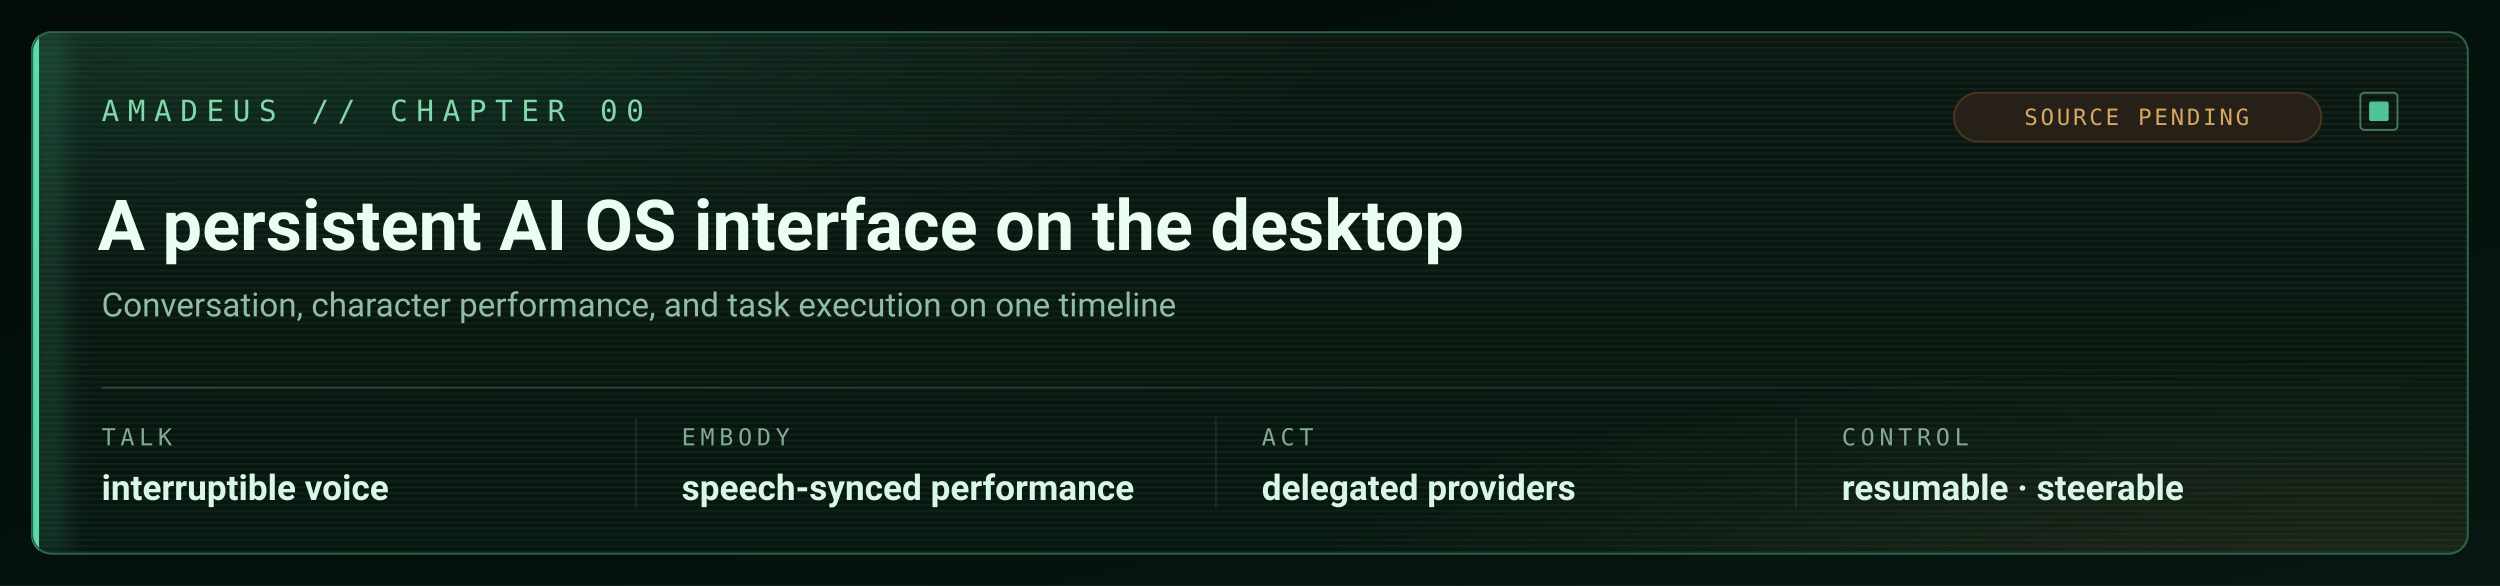
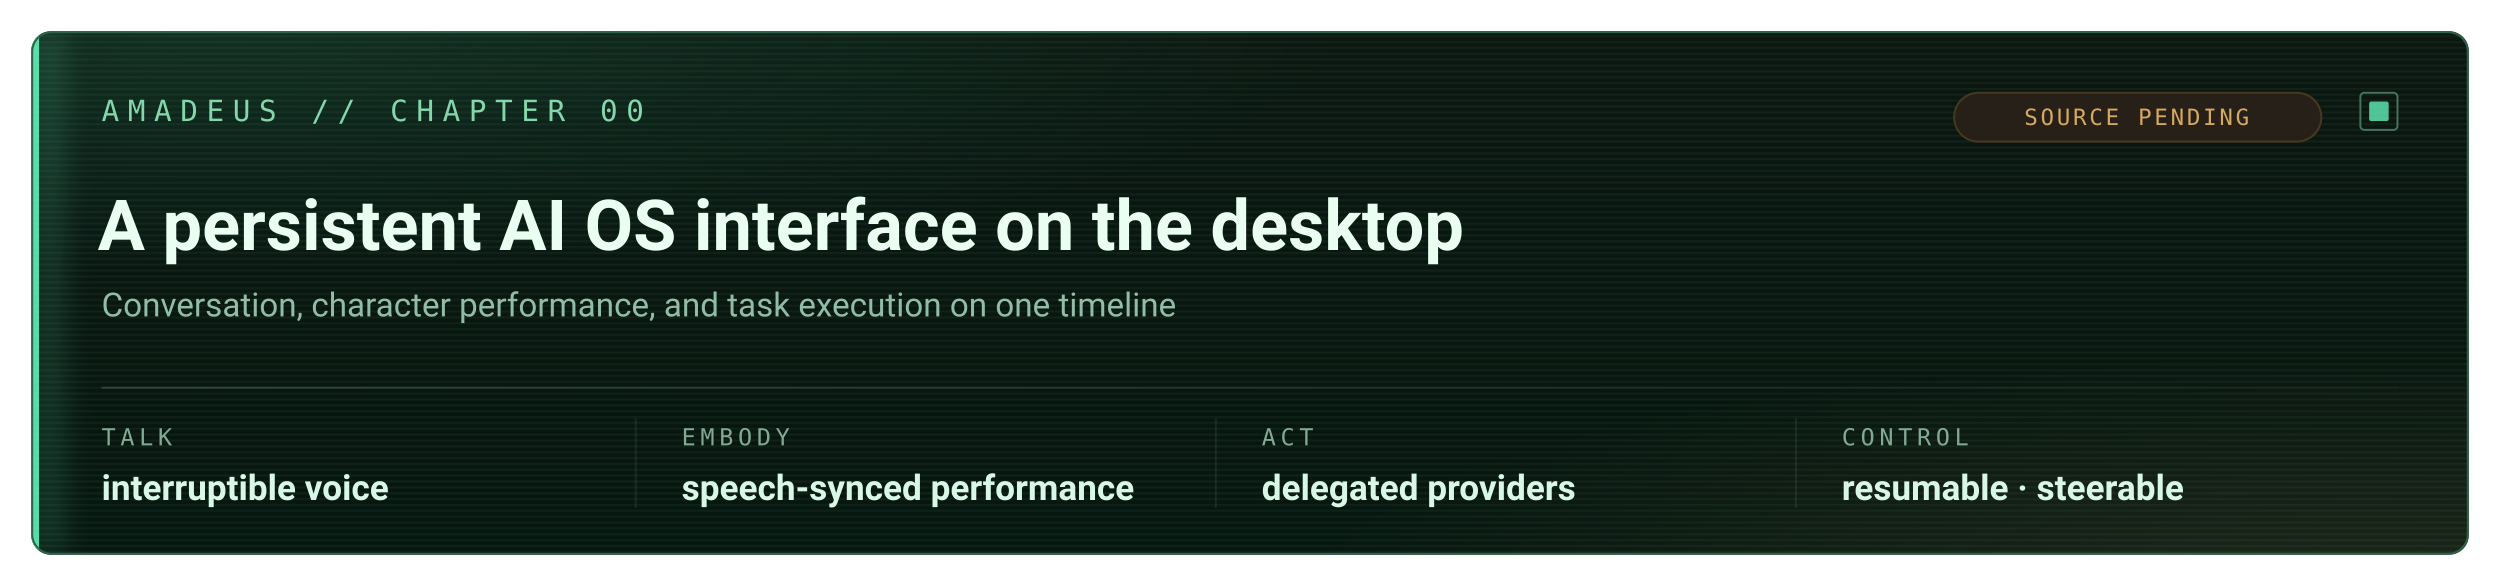
<svg xmlns="http://www.w3.org/2000/svg" viewBox="0 0 1280 300" width="1280" height="300" role="img" aria-label="Amadeus — a persistent AI OS interface on the desktop">
  <defs>
-     <linearGradient id="c_bg" x1="0" y1="0" x2="1" y2="1">
-       <stop offset="0" stop-color="#020b08" />
-       <stop offset="1" stop-color="#061710" />
-     </linearGradient>
    <linearGradient id="c_panel" x1="0" y1="0" x2="0" y2="1">
      <stop offset="0" stop-color="#0b1711" />
      <stop offset="1" stop-color="#061710" />
    </linearGradient>
    <linearGradient id="c_hair" x1="0" y1="0" x2="1" y2="0">
      <stop offset="0" stop-color="#a8cdb8" stop-opacity=".22" />
      <stop offset="1" stop-color="#a8cdb8" stop-opacity=".03" />
    </linearGradient>
    <radialGradient id="c_wash" cx="8%" cy="0%" r="46%">
      <stop offset="0" stop-color="#39c98d" stop-opacity=".14" />
      <stop offset="1" stop-color="#39c98d" stop-opacity="0" />
    </radialGradient>
    <radialGradient id="c_tung" cx="96%" cy="106%" r="44%">
      <stop offset="0" stop-color="#d7a95f" stop-opacity=".11" />
      <stop offset="1" stop-color="#d7a95f" stop-opacity="0" />
    </radialGradient>
    <pattern id="c_scan" width="3" height="3" patternUnits="userSpaceOnUse">
      <rect width="3" height="1" fill="#b6f9d5" opacity=".05" />
    </pattern>
    <filter id="c_soft" x="-80%" y="-80%" width="260%" height="260%">
      <feGaussianBlur stdDeviation="6" />
    </filter>
    <clipPath id="c_frame">
      <rect x="16" y="16" width="1248" height="268" rx="10" />
    </clipPath>
    <style>
      .mono{font-family:ui-monospace,SFMono-Regular,"SF Mono",Menlo,Consolas,"DejaVu Sans Mono",monospace}
      .sans{font-family:-apple-system,BlinkMacSystemFont,"Segoe UI",Roboto,Helvetica,Arial,sans-serif}
      .rec{animation:rec 2.2s ease-in-out infinite}
      @keyframes rec{0%,100%{opacity:1}50%{opacity:.25}}
      @media (prefers-reduced-motion:reduce){.rec{animation:none}}
    </style>
  </defs>
-   <rect width="1280" height="300" fill="url(#c_bg)" />
  <g clip-path="url(#c_frame)">
    <rect x="16" y="16" width="1248" height="268" fill="url(#c_panel)" />
    <rect x="16" y="16" width="1248" height="268" fill="url(#c_wash)" />
    <rect x="16" y="16" width="1248" height="268" fill="url(#c_tung)" />
    <rect x="16" y="16" width="1248" height="268" fill="url(#c_scan)" />
    <rect x="16" y="16" width="4" height="268" fill="#61eeb6" opacity=".9" />
    <rect x="16" y="16" width="18" height="268" fill="#61eeb6" opacity=".13" filter="url(#c_soft)" />
    <text class="mono" x="52" y="62" font-size="15" letter-spacing="4.4" fill="#83d7aa">AMADEUS // CHAPTER 00</text>
    <g stroke="#46745d" fill="none">
      <rect x="1208.5" y="47.5" width="19" height="19" rx="2" />
    </g>
    <rect class="rec" x="1213" y="52" width="10" height="10" rx="1" fill="#61eeb6" opacity=".8" />
    <g>
      <rect x="1000.5" y="47.5" width="188" height="25" rx="12.5" fill="#272018" stroke="#483820" />
      <text class="mono" x="1094" y="64" font-size="11.5" letter-spacing="1.4" fill="#d7a95f" text-anchor="middle">SOURCE PENDING</text>
    </g>
    <text class="sans" x="50" y="128" font-size="36" font-weight="600" fill="#eafff2">A persistent AI OS interface on the desktop</text>
    <text class="sans" x="52" y="162" font-size="17" fill="#91bca5">Conversation, character performance, and task execution on one timeline</text>
    <rect x="52" y="198" width="1176" height="1" fill="url(#c_hair)" />
    <g fill="#a8cdb8" opacity=".1">
      <rect x="325" y="214" width="1" height="46" />
      <rect x="622" y="214" width="1" height="46" />
      <rect x="919" y="214" width="1" height="46" />
    </g>
    <g class="mono" font-size="12" letter-spacing="2.4" fill="#82aa92">
      <text x="52" y="228">TALK</text>
      <text x="349" y="228">EMBODY</text>
      <text x="646" y="228">ACT</text>
      <text x="943" y="228">CONTROL</text>
    </g>
    <g class="sans" font-size="18" font-weight="600" fill="#d9f7e6">
      <text x="52" y="256">interruptible voice</text>
      <text x="349" y="256">speech-synced performance</text>
      <text x="646" y="256">delegated providers</text>
      <text x="943" y="256">resumable · steerable</text>
    </g>
  </g>
  <rect x="16.5" y="16.5" width="1247" height="267" rx="10" fill="none" stroke="#2f624a" />
</svg>
